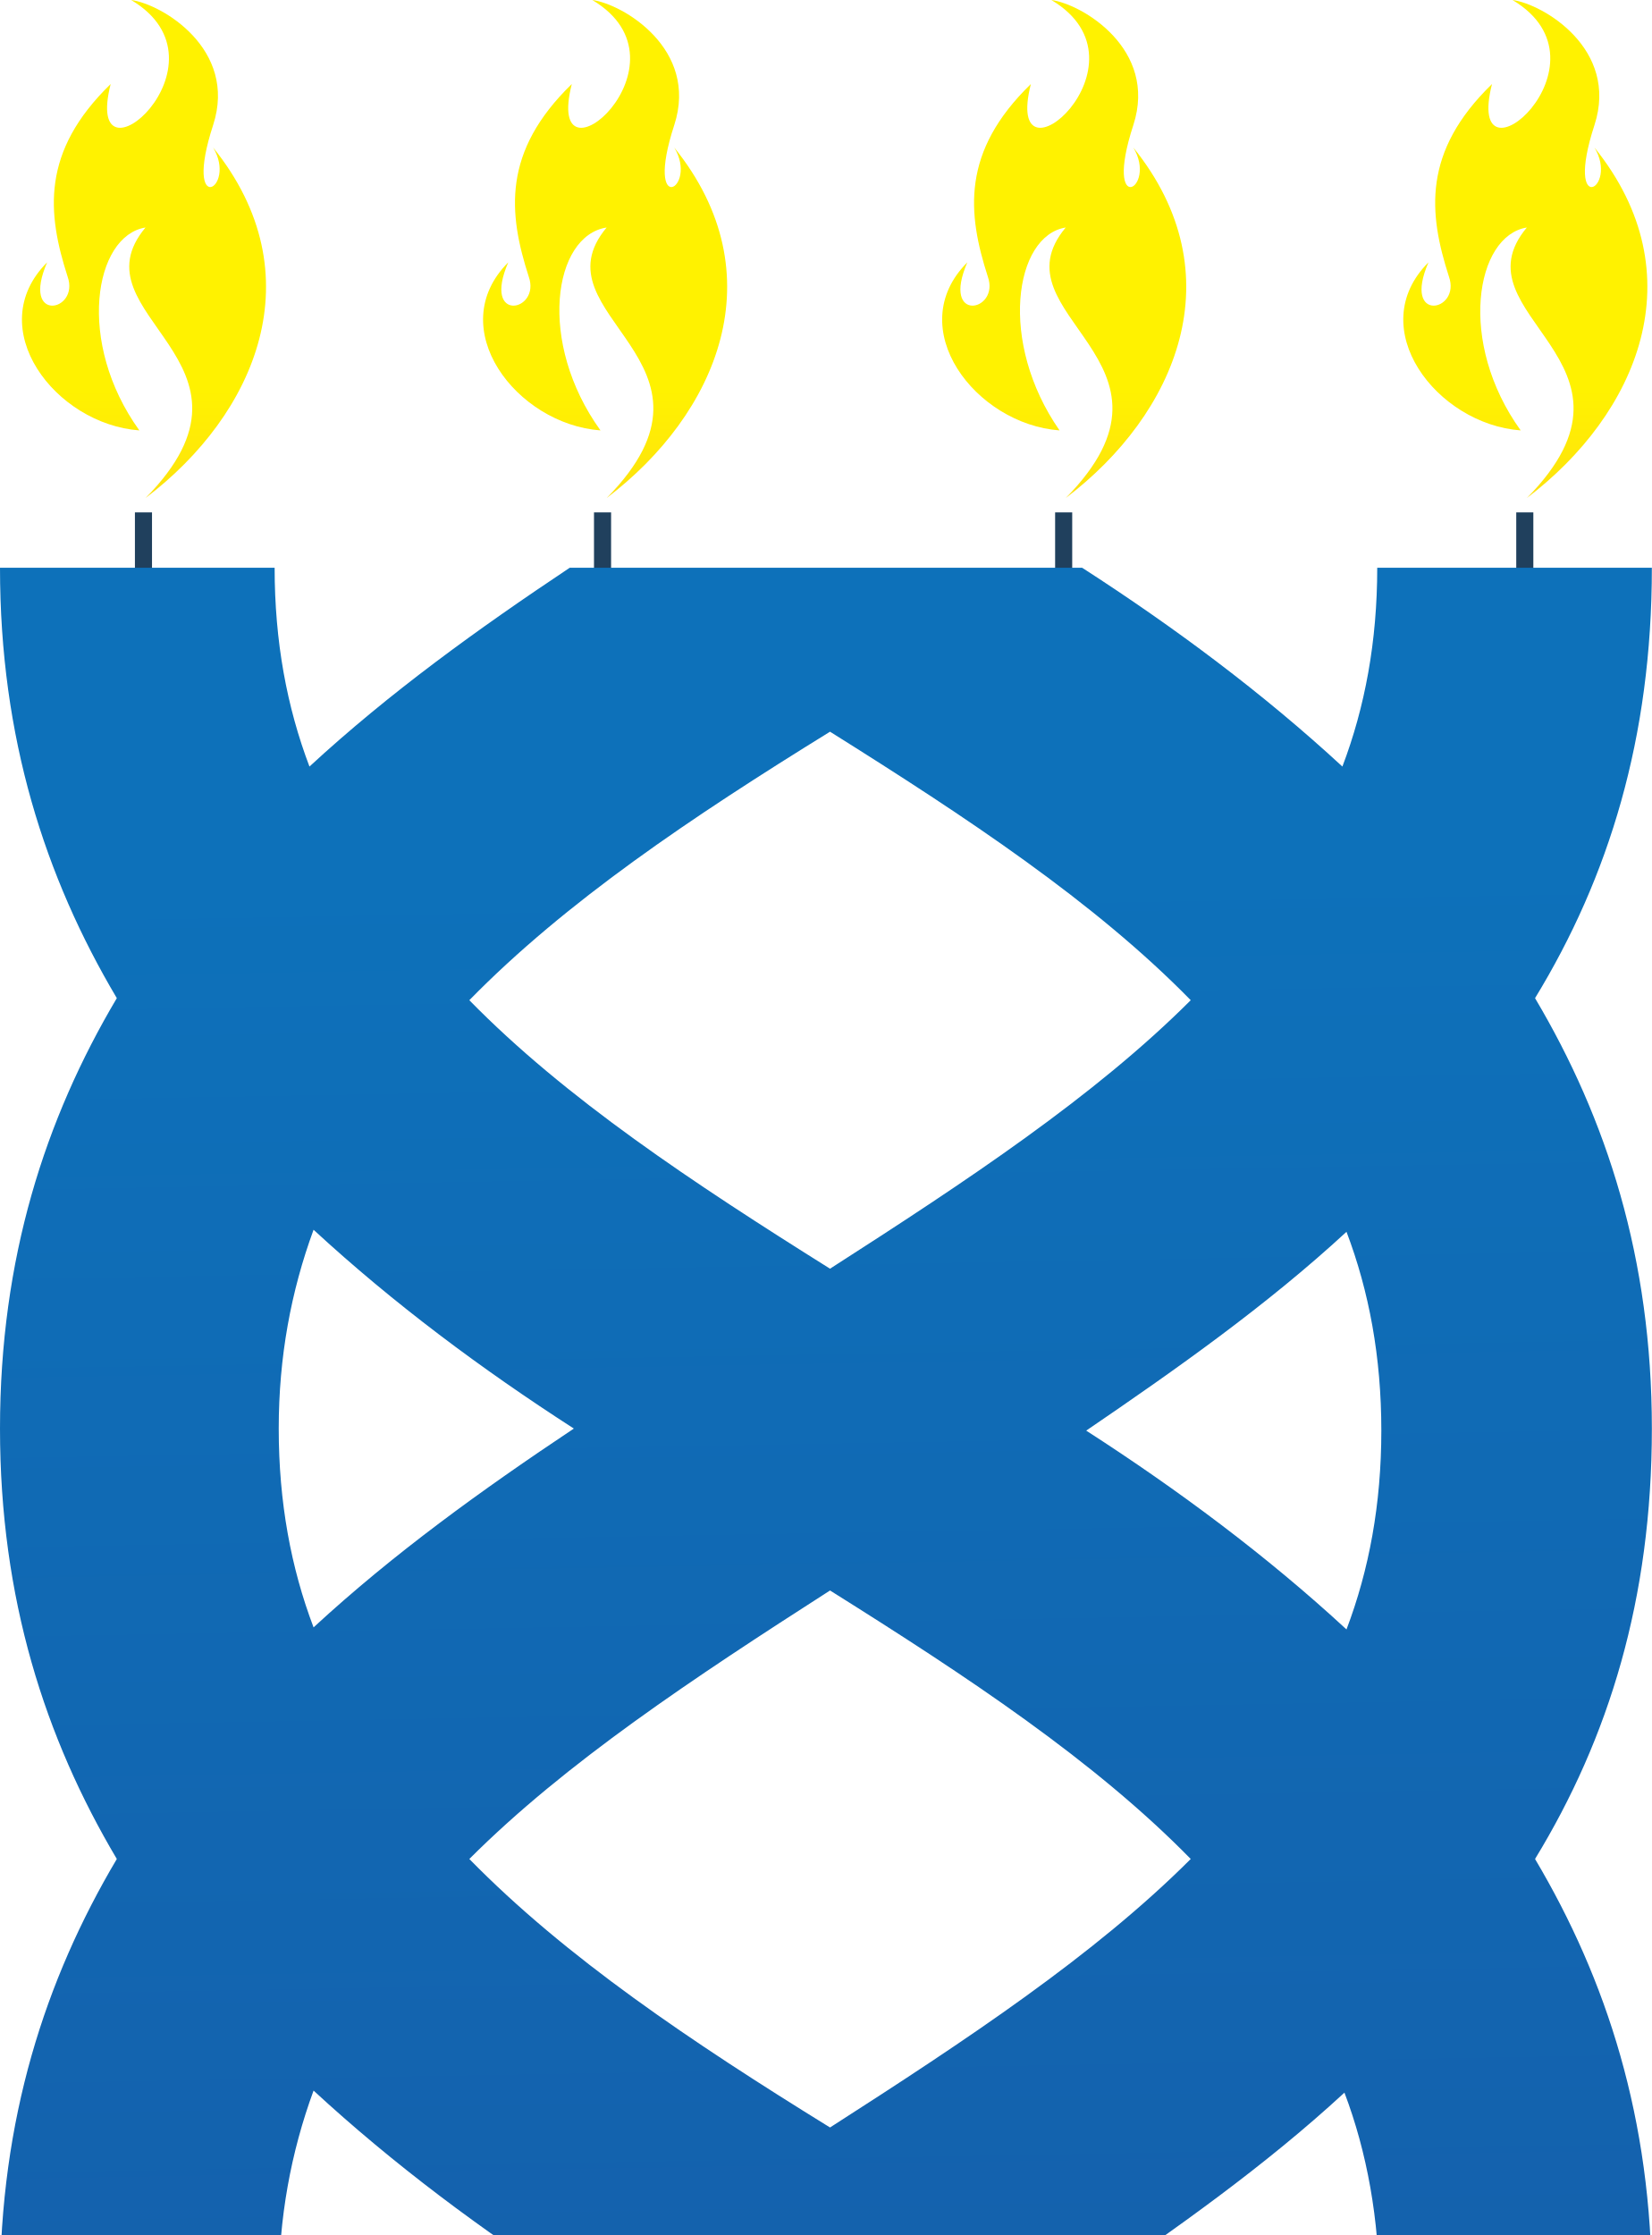
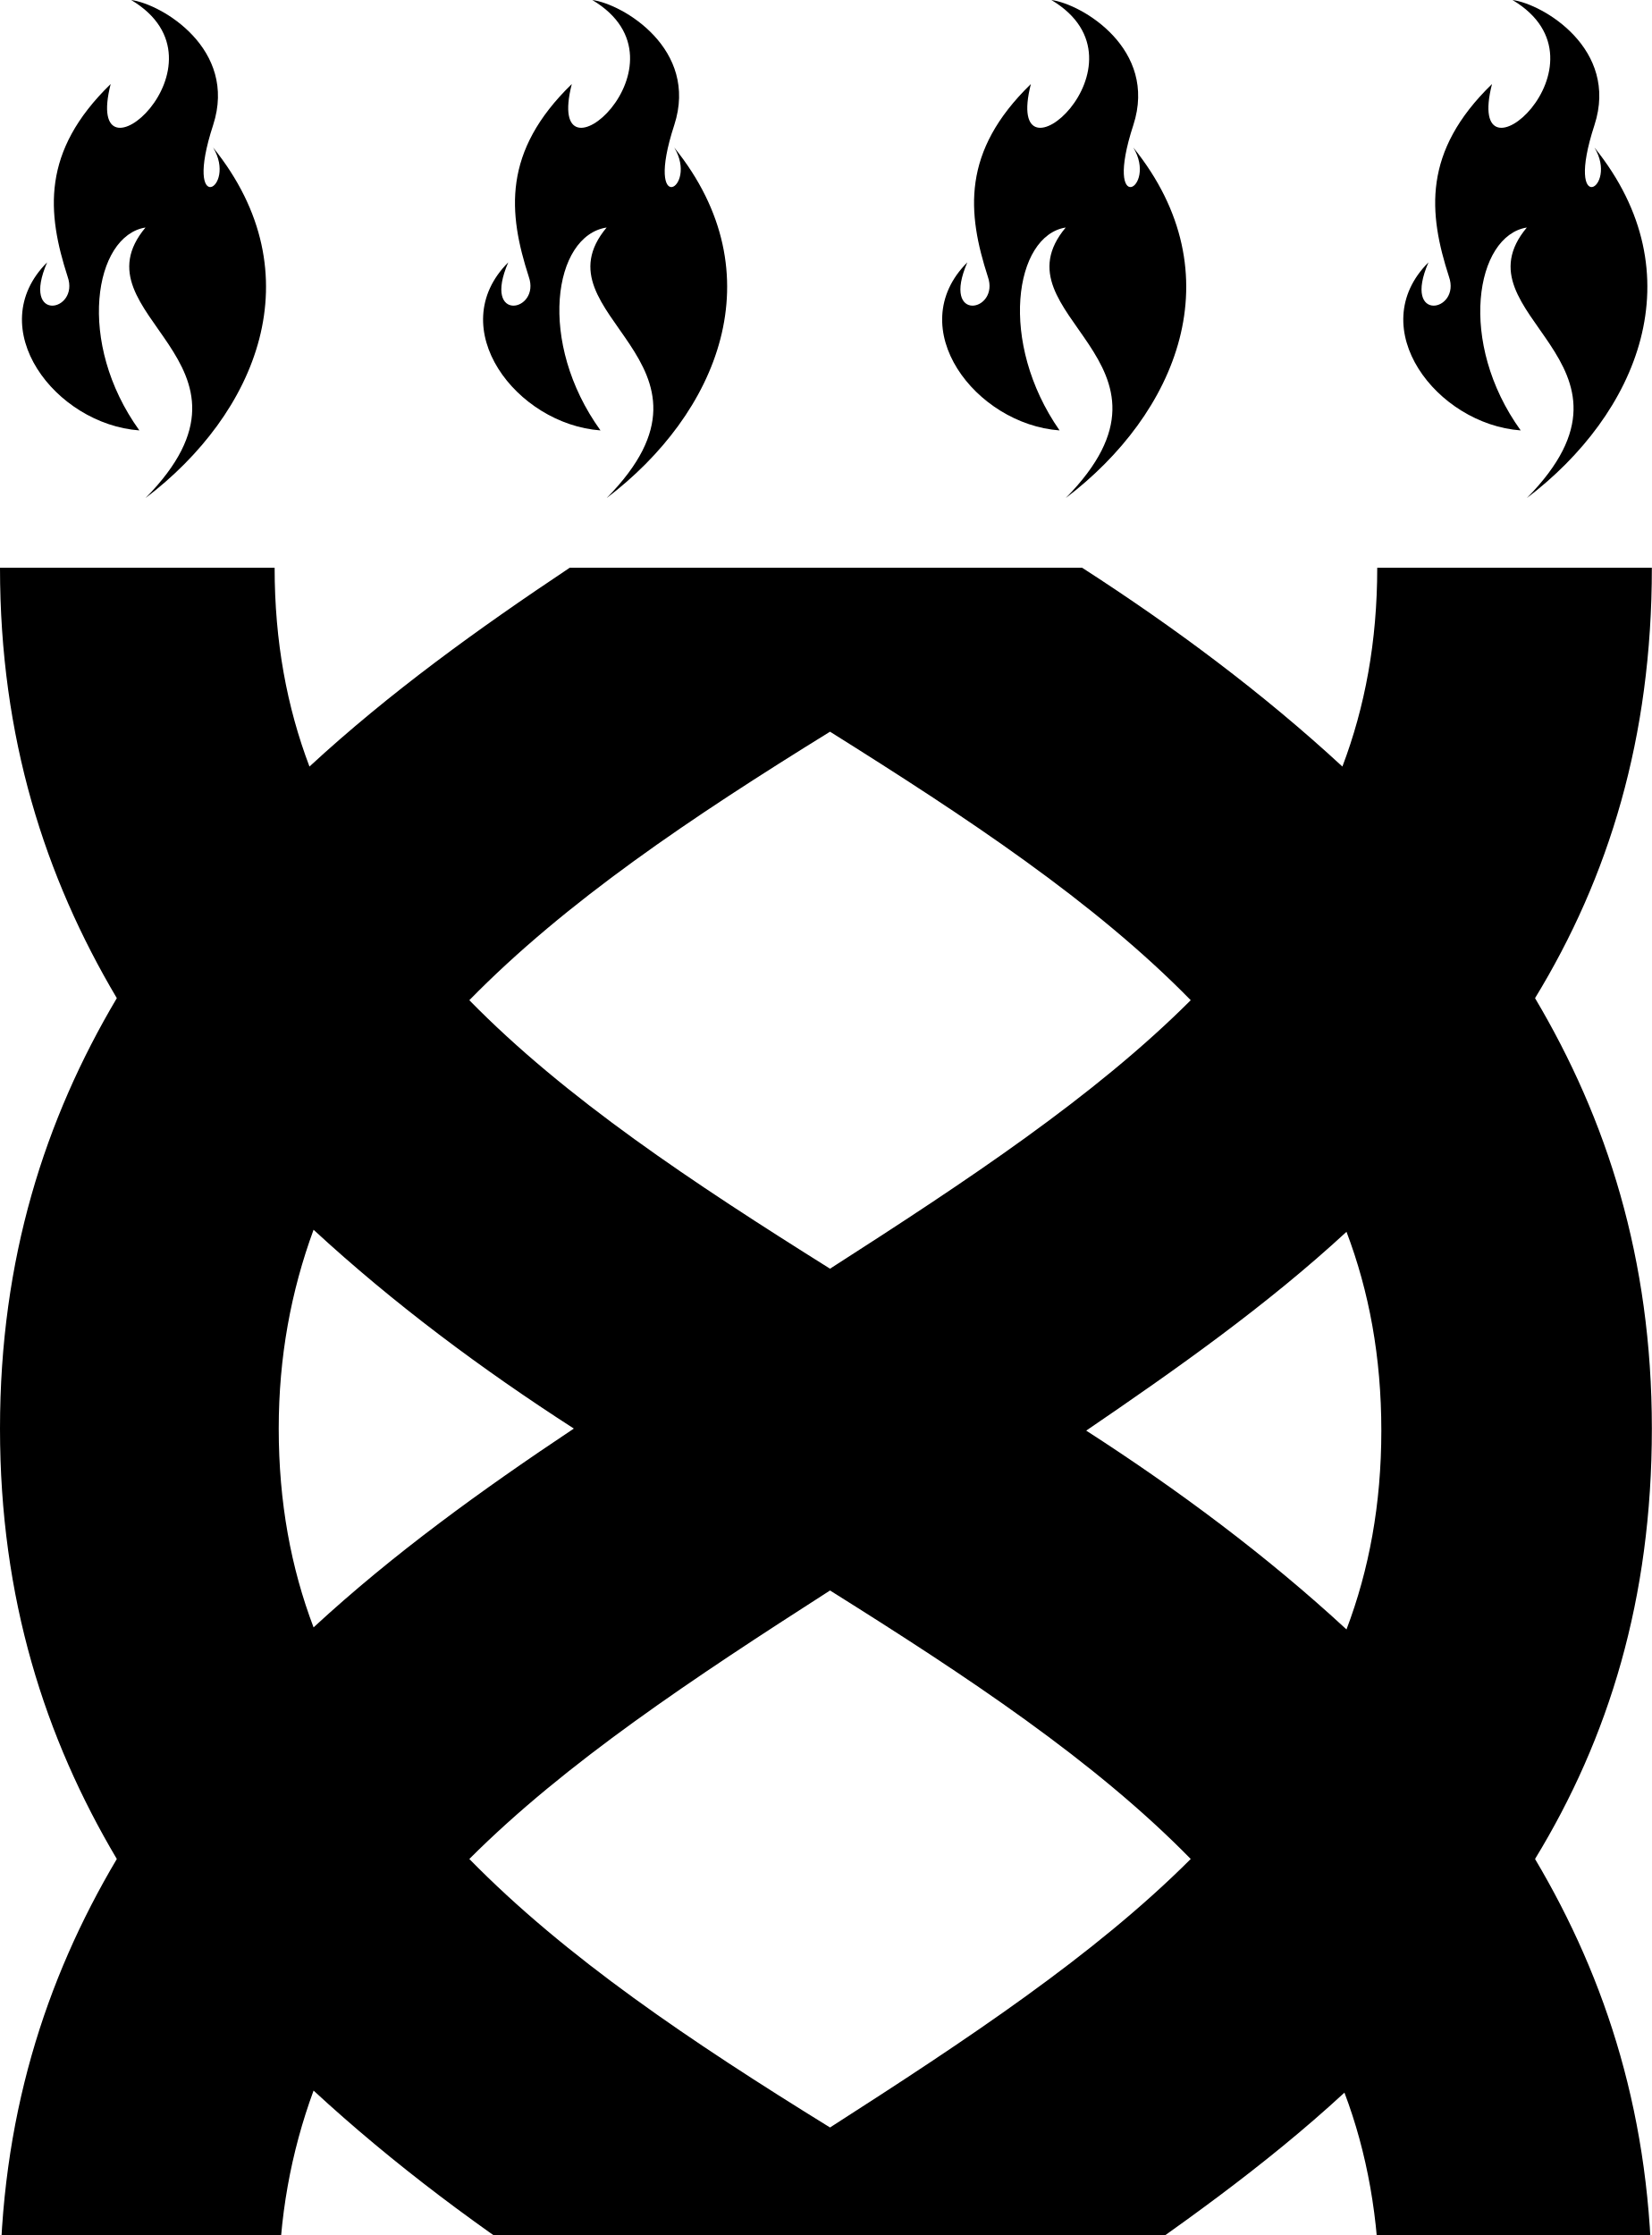
<svg xmlns="http://www.w3.org/2000/svg" version="1.1" id="Layer_1" x="0px" y="0px" viewBox="0 0 80.6 109.046" xml:space="preserve" width="80.6" height="109.046">
  <defs id="defs64">
    <linearGradient id="SVGID_5_" gradientUnits="userSpaceOnUse" x1="393.498" y1="37.058" x2="398.454" y2="320.361">
      <stop offset="0" style="stop-color:#0D71BA" id="stop48" />
      <stop offset="1" style="stop-color:#2A3084" id="stop50" />
    </linearGradient>
    <linearGradient id="SVGID_4_" gradientUnits="userSpaceOnUse" x1="407.3" y1="42.092" x2="407.3" y2="19.023">
      <stop offset="0" style="stop-color:#FBB03A" id="stop37" />
      <stop offset="1" style="stop-color:#FFF200" id="stop39" />
    </linearGradient>
    <linearGradient id="SVGID_3_" gradientUnits="userSpaceOnUse" x1="384.831" y1="42.092" x2="384.831" y2="19.023">
      <stop offset="0" style="stop-color:#FBB03A" id="stop26" />
      <stop offset="1" style="stop-color:#FFF200" id="stop28" />
    </linearGradient>
    <linearGradient id="SVGID_1_" gradientUnits="userSpaceOnUse" x1="362.362" y1="42.092" x2="362.362" y2="19.023">
      <stop offset="0" style="stop-color:#FBB03A" id="stop4" />
      <stop offset="1" style="stop-color:#FFF200" id="stop6" />
    </linearGradient>
    <linearGradient id="SVGID_2_" gradientUnits="userSpaceOnUse" x1="429.769" y1="42.092" x2="429.769" y2="19.023">
      <stop offset="0" style="stop-color:#FBB03A" id="stop15" />
      <stop offset="1" style="stop-color:#FFF200" id="stop17" />
    </linearGradient>
    <clipPath clipPathUnits="userSpaceOnUse" id="clipPath1011">
      <rect style="fill:#000000;fill-opacity:1;fill-rule:nonzero" id="rect1013" width="109.046" height="109.046" x="50.444" y="0" />
    </clipPath>
    <clipPath clipPathUnits="userSpaceOnUse" id="clipPath1015">
      <rect style="fill:#000000;fill-opacity:1;fill-rule:nonzero" id="rect1017" width="109.046" height="109.046" x="50.444" y="0" />
    </clipPath>
    <clipPath clipPathUnits="userSpaceOnUse" id="clipPath1019">
      <rect style="fill:#000000;fill-opacity:1;fill-rule:nonzero" id="rect1021" width="109.046" height="109.046" x="50.444" y="0" />
    </clipPath>
    <clipPath clipPathUnits="userSpaceOnUse" id="clipPath1023">
      <rect style="fill:#000000;fill-opacity:1;fill-rule:nonzero" id="rect1025" width="109.046" height="109.046" x="50.444" y="0" />
    </clipPath>
    <clipPath clipPathUnits="userSpaceOnUse" id="clipPath1027">
      <rect style="fill:#000000;fill-opacity:1;fill-rule:nonzero" id="rect1029" width="109.046" height="109.046" x="50.444" y="0" />
    </clipPath>
    <clipPath clipPathUnits="userSpaceOnUse" id="clipPath1031">
      <rect style="fill:#000000;fill-opacity:1;fill-rule:nonzero" id="rect1033" width="109.046" height="109.046" x="50.444" y="0" />
    </clipPath>
    <clipPath clipPathUnits="userSpaceOnUse" id="clipPath1035">
      <rect style="fill:#000000;fill-opacity:1;fill-rule:nonzero" id="rect1037" width="109.046" height="109.046" x="50.444" y="0" />
    </clipPath>
    <clipPath clipPathUnits="userSpaceOnUse" id="clipPath1039">
      <rect style="fill:#000000;fill-opacity:1;fill-rule:nonzero" id="rect1041" width="109.046" height="109.046" x="50.444" y="0" />
    </clipPath>
    <clipPath clipPathUnits="userSpaceOnUse" id="clipPath1043">
      <rect style="fill:#000000;fill-opacity:1;fill-rule:nonzero" id="rect1045" width="109.046" height="109.046" x="50.444" y="0" />
    </clipPath>
  </defs>
  <style type="text/css" id="style2">
	.st0{fill-rule:evenodd;clip-rule:evenodd;fill:url(#SVGID_1_);}
	.st1{fill:none;stroke:#20405D;stroke-width:0.834;stroke-miterlimit:10;}
	.st2{fill-rule:evenodd;clip-rule:evenodd;fill:url(#SVGID_2_);}
	.st3{fill-rule:evenodd;clip-rule:evenodd;fill:url(#SVGID_3_);}
	.st4{fill-rule:evenodd;clip-rule:evenodd;fill:url(#SVGID_4_);}
	.st5{fill:url(#SVGID_5_);}
	.st6{fill:#D1D3D4;}
</style>
-   <path class="st0" d="m 72.1,21 c -4.1,-0.3 -7.7,-5 -4.5,-8.2 -1.3,3 1.6,2.4 1,0.7 -1,-3.1 -1.3,-6.1 2.1,-9.4 -1.4,5.5 6.2,-1 1,-4.1 1.5,0.2 5.2,2.4 4,6.1 -1.5,4.6 1.2,3.1 0,1.1 5,6.2 2.1,13 -3.3,17.1 6.6,-6.7 -3.6,-8.9 0,-13.2 -2.5,0.4 -3.4,5.6 -0.3,9.9 z" id="path9" style="fill-opacity:1;fill-rule:nonzero" clip-path="url(#clipPath1043)" transform="translate(-65.3)" />
-   <line class="st1" x1="72.3" y1="25" x2="72.3" y2="32.9" id="line11" style="fill-opacity:1;fill-rule:nonzero" clip-path="url(#clipPath1039)" transform="translate(-65.3)" />
-   <path class="st2" d="m 139.5,21 c -4.1,-0.3 -7.7,-5 -4.5,-8.2 -1.3,3 1.6,2.4 1,0.7 -1,-3.1 -1.3,-6.1 2.1,-9.4 -1.4,5.5 6.2,-1 1,-4.1 1.5,0.2 5.2,2.4 4,6.1 -1.5,4.6 1.2,3.1 0,1.1 5,6.2 2.1,13 -3.3,17.1 6.6,-6.7 -3.6,-8.9 0,-13.2 -2.5,0.4 -3.4,5.6 -0.3,9.9 z" id="path20" style="fill-opacity:1;fill-rule:nonzero" clip-path="url(#clipPath1035)" transform="translate(-65.3)" />
-   <line class="st1" x1="139.7" y1="25" x2="139.7" y2="32.9" id="line22" style="fill-opacity:1;fill-rule:nonzero" clip-path="url(#clipPath1031)" transform="translate(-65.3)" />
-   <path class="st3" d="m 94.6,21 c -4.1,-0.3 -7.7,-5 -4.5,-8.2 -1.3,3 1.6,2.4 1,0.7 -1,-3.1 -1.3,-6.1 2.1,-9.4 -1.4,5.5 6.2,-1 1,-4.1 1.5,0.2 5.2,2.4 4,6.1 -1.5,4.6 1.2,3.1 0,1.1 5,6.2 2.1,13 -3.3,17.1 6.6,-6.7 -3.6,-8.9 0,-13.2 -2.6,0.4 -3.4,5.6 -0.3,9.9 z" id="path31" style="fill-opacity:1;fill-rule:nonzero" clip-path="url(#clipPath1027)" transform="translate(-65.3)" />
-   <line class="st1" x1="94.7" y1="25" x2="94.7" y2="32.9" id="line33" style="fill-opacity:1;fill-rule:nonzero" clip-path="url(#clipPath1023)" transform="translate(-65.3)" />
-   <path class="st4" d="m 117,21 c -4.1,-0.3 -7.7,-5 -4.5,-8.2 -1.3,3 1.6,2.4 1,0.7 -1,-3.1 -1.3,-6.1 2.1,-9.4 -1.4,5.5 6.2,-1 1,-4.1 1.5,0.2 5.2,2.4 4,6.1 -1.5,4.6 1.2,3.1 0,1.1 5,6.2 2.1,13 -3.3,17.1 6.6,-6.7 -3.6,-8.9 0,-13.2 -2.5,0.4 -3.3,5.6 -0.3,9.9 z" id="path42" style="fill-opacity:1;fill-rule:nonzero" clip-path="url(#clipPath1019)" transform="translate(-65.3)" />
-   <line class="st1" x1="117.2" y1="25" x2="117.2" y2="32.9" id="line44" style="fill-opacity:1;fill-rule:nonzero" clip-path="url(#clipPath1015)" transform="translate(-65.3)" />
-   <path class="st5" d="m 66.2,313.2 h 13.9 c 0.1,-0.4 0.2,-0.8 0.4,-1.2 0.5,0.4 0.9,0.8 1.4,1.2 h 22.9 c -6.4,-4 -12.2,-8 -16.7,-12.5 4.7,-4.7 10.9,-8.8 17.6,-13.1 6.7,4.2 12.9,8.3 17.6,13.1 -4.5,4.5 -10.3,8.5 -16.7,12.5 h 22.8 c 0.5,-0.4 0.9,-0.8 1.4,-1.2 0.2,0.4 0.3,0.8 0.4,1.2 h 13.9 c -0.9,-4.6 -2.6,-8.8 -4.9,-12.5 3.6,-5.9 5.7,-12.7 5.7,-21 v 0 c 0,-8.3 -2.2,-15.1 -5.7,-21 3.6,-5.9 5.7,-12.7 5.7,-21 0,-8.3 -2.2,-15.1 -5.7,-21 3.6,-5.9 5.7,-12.7 5.7,-21 0,-8.3 -2.2,-15.1 -5.7,-21 3.6,-5.9 5.7,-12.7 5.7,-21 v 0 c 0,-8.3 -2.2,-15.1 -5.7,-21 3.6,-5.9 5.7,-12.7 5.7,-21 0,-8.3 -2.2,-15.1 -5.7,-21 3.6,-5.9 5.7,-12.7 5.7,-21 0,-8.3 -2.2,-15.1 -5.7,-21 3.6,-5.9 5.7,-12.7 5.7,-21 h -13.4 c 0,3.6 -0.6,6.8 -1.7,9.7 -3.9,-3.6 -8.2,-6.8 -12.7,-9.7 h -25 c -4.5,3 -8.8,6.1 -12.7,9.7 -1.1,-2.9 -1.7,-6.1 -1.7,-9.7 H 65.3 c 0,8.3 2.2,15.1 5.7,21 -3.5,5.9 -5.7,12.7 -5.7,21 0,8.3 2.2,15.1 5.7,21 -3.5,5.9 -5.7,12.7 -5.7,21 0,8.3 2.2,15.1 5.7,21 -3.5,5.9 -5.7,12.7 -5.7,21 v 0 c 0,8.3 2.2,15.1 5.7,21 -3.5,5.9 -5.7,12.7 -5.7,21 0,8.3 2.2,15.1 5.7,21 -3.5,5.9 -5.7,12.7 -5.7,21 0,8.3 2.2,15.1 5.7,21 -3.5,5.9 -5.7,12.7 -5.7,21 v 0 c 0,8.3 2.2,15.1 5.7,21 -2.1,3.7 -3.8,7.8 -4.8,12.5 z m 21.9,-54.5 c 4.7,-4.7 10.9,-8.8 17.6,-13.1 6.7,4.2 12.9,8.3 17.6,13.1 -4.7,4.7 -10.9,8.8 -17.6,13.1 -6.7,-4.3 -12.8,-8.4 -17.6,-13.1 z m 35.3,-126 c -4.7,4.7 -10.9,8.8 -17.6,13.1 -6.7,-4.2 -12.9,-8.3 -17.6,-13.1 4.7,-4.7 10.9,-8.8 17.6,-13.1 6.7,4.3 12.8,8.4 17.6,13.1 z m -35.2,-42 c 4.7,-4.7 10.9,-8.8 17.6,-13.1 6.7,4.2 12.9,8.3 17.6,13.1 -4.7,4.7 -10.9,8.8 -17.6,13.1 C 99,99.6 92.9,95.5 88.2,90.7 Z m 35.2,84 c -4.7,4.7 -10.9,8.8 -17.6,13.1 -6.7,-4.2 -12.9,-8.3 -17.6,-13.1 4.7,-4.7 10.9,-8.8 17.6,-13.1 6.7,4.3 12.8,8.4 17.6,13.1 z m 0,42 c -4.7,4.7 -10.9,8.8 -17.6,13.1 -6.7,-4.2 -12.9,-8.3 -17.6,-13.1 4.7,-4.7 10.9,-8.8 17.6,-13.1 6.7,4.3 12.8,8.4 17.6,13.1 z m 9.2,63 c 0,3.6 -0.6,6.8 -1.7,9.7 -3.9,-3.6 -8.2,-6.8 -12.7,-9.7 v 0 c 4.4,-3 8.8,-6.1 12.7,-9.7 1.1,2.9 1.7,6.1 1.7,9.7 z m -1.7,-32.3 c -3.9,-3.6 -8.2,-6.8 -12.7,-9.7 4.4,-3 8.8,-6.1 12.7,-9.7 1.1,2.9 1.7,6.2 1.7,9.7 0,3.6 -0.6,6.8 -1.7,9.7 z m 0,-41.9 c -3.9,-3.6 -8.2,-6.8 -12.7,-9.7 4.4,-3 8.8,-6.1 12.7,-9.7 1.1,2.9 1.7,6.2 1.7,9.7 0,3.5 -0.6,6.7 -1.7,9.7 z m 1.7,-51.8 c 0,3.6 -0.6,6.8 -1.7,9.7 -3.9,-3.6 -8.2,-6.8 -12.7,-9.7 v 0 c 4.4,-3 8.8,-6.1 12.7,-9.7 1.2,2.9 1.8,6.2 1.7,9.7 z m -1.7,-32.2 c -3.9,-3.6 -8.2,-6.8 -12.7,-9.7 4.4,-3 8.8,-6.1 12.7,-9.7 1.1,2.9 1.7,6.2 1.7,9.7 0.1,3.5 -0.5,6.7 -1.7,9.7 z m 1.8,-51.7 c 0,3.6 -0.6,6.8 -1.7,9.7 -3.9,-3.6 -8.2,-6.8 -12.7,-9.7 4.4,-3 8.8,-6.1 12.7,-9.7 1.1,2.9 1.7,6.1 1.7,9.7 z M 105.8,35.7 c 6.7,4.2 12.9,8.3 17.6,13.1 -4.7,4.7 -10.9,8.8 -17.6,13.1 C 99.1,57.7 92.9,53.6 88.2,48.8 92.9,44 99,39.9 105.8,35.7 Z M 80.6,60 c 3.9,3.6 8.2,6.8 12.7,9.7 -4.5,3 -8.8,6.1 -12.7,9.7 -1.1,-2.9 -1.7,-6.1 -1.7,-9.7 0,-3.5 0.6,-6.7 1.7,-9.7 z m 0,42 c 3.9,3.6 8.2,6.8 12.7,9.7 -4.5,3 -8.8,6.1 -12.7,9.7 -1.1,-2.9 -1.7,-6.1 -1.7,-9.7 0,-3.5 0.6,-6.7 1.7,-9.7 z m -1.7,51.7 c 0,-3.6 0.6,-6.8 1.7,-9.7 3.9,3.6 8.2,6.8 12.7,9.7 v 0 c -4.5,3 -8.8,6.1 -12.7,9.7 -1.1,-2.9 -1.8,-6.1 -1.7,-9.7 z m 1.7,32.3 c 3.9,3.6 8.2,6.8 12.7,9.7 -4.5,3 -8.8,6.1 -12.7,9.7 -1.1,-2.9 -1.7,-6.1 -1.7,-9.7 -0.1,-3.6 0.6,-6.8 1.7,-9.7 z m 0,42 c 3.9,3.6 8.2,6.8 12.7,9.7 -4.5,3 -8.8,6.1 -12.7,9.7 -1.1,-2.9 -1.7,-6.1 -1.7,-9.7 -0.1,-3.6 0.6,-6.8 1.7,-9.7 z m -1.8,51.7 c 0,-3.6 0.6,-6.8 1.7,-9.7 3.9,3.6 8.2,6.8 12.7,9.7 v 0 c -4.5,3 -8.8,6.1 -12.7,9.7 -1.1,-2.9 -1.7,-6.1 -1.7,-9.7 z" id="path53" style="fill-opacity:1;fill-rule:nonzero" clip-path="url(#clipPath1011)" transform="translate(-65.3)" />
+   <path class="st0" d="m 72.1,21 c -4.1,-0.3 -7.7,-5 -4.5,-8.2 -1.3,3 1.6,2.4 1,0.7 -1,-3.1 -1.3,-6.1 2.1,-9.4 -1.4,5.5 6.2,-1 1,-4.1 1.5,0.2 5.2,2.4 4,6.1 -1.5,4.6 1.2,3.1 0,1.1 5,6.2 2.1,13 -3.3,17.1 6.6,-6.7 -3.6,-8.9 0,-13.2 -2.5,0.4 -3.4,5.6 -0.3,9.9 z" id="path9" style="fill-opacity:1;fill-rule:nonzero;stroke:none;fill:currentColor" clip-path="url(#clipPath1043)" transform="translate(-65.3)" />
+   <line class="st1" x1="72.3" y1="25" x2="72.3" y2="32.9" id="line11" style="fill-opacity:1;fill-rule:nonzero;stroke:none;fill:currentColor" clip-path="url(#clipPath1039)" transform="translate(-65.3)" />
+   <path class="st2" d="m 139.5,21 c -4.1,-0.3 -7.7,-5 -4.5,-8.2 -1.3,3 1.6,2.4 1,0.7 -1,-3.1 -1.3,-6.1 2.1,-9.4 -1.4,5.5 6.2,-1 1,-4.1 1.5,0.2 5.2,2.4 4,6.1 -1.5,4.6 1.2,3.1 0,1.1 5,6.2 2.1,13 -3.3,17.1 6.6,-6.7 -3.6,-8.9 0,-13.2 -2.5,0.4 -3.4,5.6 -0.3,9.9 z" id="path20" style="fill-opacity:1;fill-rule:nonzero;stroke:none;fill:currentColor" clip-path="url(#clipPath1035)" transform="translate(-65.3)" />
+   <line class="st1" x1="139.7" y1="25" x2="139.7" y2="32.9" id="line22" style="fill-opacity:1;fill-rule:nonzero;stroke:none;fill:currentColor" clip-path="url(#clipPath1031)" transform="translate(-65.3)" />
+   <path class="st3" d="m 94.6,21 c -4.1,-0.3 -7.7,-5 -4.5,-8.2 -1.3,3 1.6,2.4 1,0.7 -1,-3.1 -1.3,-6.1 2.1,-9.4 -1.4,5.5 6.2,-1 1,-4.1 1.5,0.2 5.2,2.4 4,6.1 -1.5,4.6 1.2,3.1 0,1.1 5,6.2 2.1,13 -3.3,17.1 6.6,-6.7 -3.6,-8.9 0,-13.2 -2.6,0.4 -3.4,5.6 -0.3,9.9 z" id="path31" style="fill-opacity:1;fill-rule:nonzero;stroke:none;fill:currentColor" clip-path="url(#clipPath1027)" transform="translate(-65.3)" />
+   <line class="st1" x1="94.7" y1="25" x2="94.7" y2="32.9" id="line33" style="fill-opacity:1;fill-rule:nonzero;stroke:none;fill:currentColor" clip-path="url(#clipPath1023)" transform="translate(-65.3)" />
+   <path class="st4" d="m 117,21 c -4.1,-0.3 -7.7,-5 -4.5,-8.2 -1.3,3 1.6,2.4 1,0.7 -1,-3.1 -1.3,-6.1 2.1,-9.4 -1.4,5.5 6.2,-1 1,-4.1 1.5,0.2 5.2,2.4 4,6.1 -1.5,4.6 1.2,3.1 0,1.1 5,6.2 2.1,13 -3.3,17.1 6.6,-6.7 -3.6,-8.9 0,-13.2 -2.5,0.4 -3.3,5.6 -0.3,9.9 z" id="path42" style="fill-opacity:1;fill-rule:nonzero;stroke:none;fill:currentColor" clip-path="url(#clipPath1019)" transform="translate(-65.3)" />
+   <line class="st1" x1="117.2" y1="25" x2="117.2" y2="32.9" id="line44" style="fill-opacity:1;fill-rule:nonzero;stroke:none;fill:currentColor" clip-path="url(#clipPath1015)" transform="translate(-65.3)" />
+   <path class="st5" d="m 66.2,313.2 h 13.9 c 0.1,-0.4 0.2,-0.8 0.4,-1.2 0.5,0.4 0.9,0.8 1.4,1.2 h 22.9 c -6.4,-4 -12.2,-8 -16.7,-12.5 4.7,-4.7 10.9,-8.8 17.6,-13.1 6.7,4.2 12.9,8.3 17.6,13.1 -4.5,4.5 -10.3,8.5 -16.7,12.5 h 22.8 c 0.5,-0.4 0.9,-0.8 1.4,-1.2 0.2,0.4 0.3,0.8 0.4,1.2 h 13.9 c -0.9,-4.6 -2.6,-8.8 -4.9,-12.5 3.6,-5.9 5.7,-12.7 5.7,-21 v 0 c 0,-8.3 -2.2,-15.1 -5.7,-21 3.6,-5.9 5.7,-12.7 5.7,-21 0,-8.3 -2.2,-15.1 -5.7,-21 3.6,-5.9 5.7,-12.7 5.7,-21 0,-8.3 -2.2,-15.1 -5.7,-21 3.6,-5.9 5.7,-12.7 5.7,-21 v 0 c 0,-8.3 -2.2,-15.1 -5.7,-21 3.6,-5.9 5.7,-12.7 5.7,-21 0,-8.3 -2.2,-15.1 -5.7,-21 3.6,-5.9 5.7,-12.7 5.7,-21 0,-8.3 -2.2,-15.1 -5.7,-21 3.6,-5.9 5.7,-12.7 5.7,-21 h -13.4 c 0,3.6 -0.6,6.8 -1.7,9.7 -3.9,-3.6 -8.2,-6.8 -12.7,-9.7 h -25 c -4.5,3 -8.8,6.1 -12.7,9.7 -1.1,-2.9 -1.7,-6.1 -1.7,-9.7 H 65.3 c 0,8.3 2.2,15.1 5.7,21 -3.5,5.9 -5.7,12.7 -5.7,21 0,8.3 2.2,15.1 5.7,21 -3.5,5.9 -5.7,12.7 -5.7,21 0,8.3 2.2,15.1 5.7,21 -3.5,5.9 -5.7,12.7 -5.7,21 v 0 c 0,8.3 2.2,15.1 5.7,21 -3.5,5.9 -5.7,12.7 -5.7,21 0,8.3 2.2,15.1 5.7,21 -3.5,5.9 -5.7,12.7 -5.7,21 0,8.3 2.2,15.1 5.7,21 -3.5,5.9 -5.7,12.7 -5.7,21 v 0 c 0,8.3 2.2,15.1 5.7,21 -2.1,3.7 -3.8,7.8 -4.8,12.5 z m 21.9,-54.5 c 4.7,-4.7 10.9,-8.8 17.6,-13.1 6.7,4.2 12.9,8.3 17.6,13.1 -4.7,4.7 -10.9,8.8 -17.6,13.1 -6.7,-4.3 -12.8,-8.4 -17.6,-13.1 z m 35.3,-126 c -4.7,4.7 -10.9,8.8 -17.6,13.1 -6.7,-4.2 -12.9,-8.3 -17.6,-13.1 4.7,-4.7 10.9,-8.8 17.6,-13.1 6.7,4.3 12.8,8.4 17.6,13.1 z m -35.2,-42 c 4.7,-4.7 10.9,-8.8 17.6,-13.1 6.7,4.2 12.9,8.3 17.6,13.1 -4.7,4.7 -10.9,8.8 -17.6,13.1 C 99,99.6 92.9,95.5 88.2,90.7 Z m 35.2,84 c -4.7,4.7 -10.9,8.8 -17.6,13.1 -6.7,-4.2 -12.9,-8.3 -17.6,-13.1 4.7,-4.7 10.9,-8.8 17.6,-13.1 6.7,4.3 12.8,8.4 17.6,13.1 z m 0,42 c -4.7,4.7 -10.9,8.8 -17.6,13.1 -6.7,-4.2 -12.9,-8.3 -17.6,-13.1 4.7,-4.7 10.9,-8.8 17.6,-13.1 6.7,4.3 12.8,8.4 17.6,13.1 z m 9.2,63 c 0,3.6 -0.6,6.8 -1.7,9.7 -3.9,-3.6 -8.2,-6.8 -12.7,-9.7 v 0 c 4.4,-3 8.8,-6.1 12.7,-9.7 1.1,2.9 1.7,6.1 1.7,9.7 z m -1.7,-32.3 c -3.9,-3.6 -8.2,-6.8 -12.7,-9.7 4.4,-3 8.8,-6.1 12.7,-9.7 1.1,2.9 1.7,6.2 1.7,9.7 0,3.6 -0.6,6.8 -1.7,9.7 z m 0,-41.9 c -3.9,-3.6 -8.2,-6.8 -12.7,-9.7 4.4,-3 8.8,-6.1 12.7,-9.7 1.1,2.9 1.7,6.2 1.7,9.7 0,3.5 -0.6,6.7 -1.7,9.7 z m 1.7,-51.8 c 0,3.6 -0.6,6.8 -1.7,9.7 -3.9,-3.6 -8.2,-6.8 -12.7,-9.7 v 0 c 4.4,-3 8.8,-6.1 12.7,-9.7 1.2,2.9 1.8,6.2 1.7,9.7 z m -1.7,-32.2 c -3.9,-3.6 -8.2,-6.8 -12.7,-9.7 4.4,-3 8.8,-6.1 12.7,-9.7 1.1,2.9 1.7,6.2 1.7,9.7 0.1,3.5 -0.5,6.7 -1.7,9.7 z m 1.8,-51.7 c 0,3.6 -0.6,6.8 -1.7,9.7 -3.9,-3.6 -8.2,-6.8 -12.7,-9.7 4.4,-3 8.8,-6.1 12.7,-9.7 1.1,2.9 1.7,6.1 1.7,9.7 z M 105.8,35.7 c 6.7,4.2 12.9,8.3 17.6,13.1 -4.7,4.7 -10.9,8.8 -17.6,13.1 C 99.1,57.7 92.9,53.6 88.2,48.8 92.9,44 99,39.9 105.8,35.7 Z M 80.6,60 c 3.9,3.6 8.2,6.8 12.7,9.7 -4.5,3 -8.8,6.1 -12.7,9.7 -1.1,-2.9 -1.7,-6.1 -1.7,-9.7 0,-3.5 0.6,-6.7 1.7,-9.7 z m 0,42 c 3.9,3.6 8.2,6.8 12.7,9.7 -4.5,3 -8.8,6.1 -12.7,9.7 -1.1,-2.9 -1.7,-6.1 -1.7,-9.7 0,-3.5 0.6,-6.7 1.7,-9.7 z m -1.7,51.7 c 0,-3.6 0.6,-6.8 1.7,-9.7 3.9,3.6 8.2,6.8 12.7,9.7 v 0 c -4.5,3 -8.8,6.1 -12.7,9.7 -1.1,-2.9 -1.8,-6.1 -1.7,-9.7 z m 1.7,32.3 c 3.9,3.6 8.2,6.8 12.7,9.7 -4.5,3 -8.8,6.1 -12.7,9.7 -1.1,-2.9 -1.7,-6.1 -1.7,-9.7 -0.1,-3.6 0.6,-6.8 1.7,-9.7 z m 0,42 c 3.9,3.6 8.2,6.8 12.7,9.7 -4.5,3 -8.8,6.1 -12.7,9.7 -1.1,-2.9 -1.7,-6.1 -1.7,-9.7 -0.1,-3.6 0.6,-6.8 1.7,-9.7 z m -1.8,51.7 c 0,-3.6 0.6,-6.8 1.7,-9.7 3.9,3.6 8.2,6.8 12.7,9.7 v 0 c -4.5,3 -8.8,6.1 -12.7,9.7 -1.1,-2.9 -1.7,-6.1 -1.7,-9.7 z" id="path53" style="fill-opacity:1;fill-rule:nonzero;stroke:none;fill:currentColor" clip-path="url(#clipPath1011)" transform="translate(-65.3)" />
</svg>
